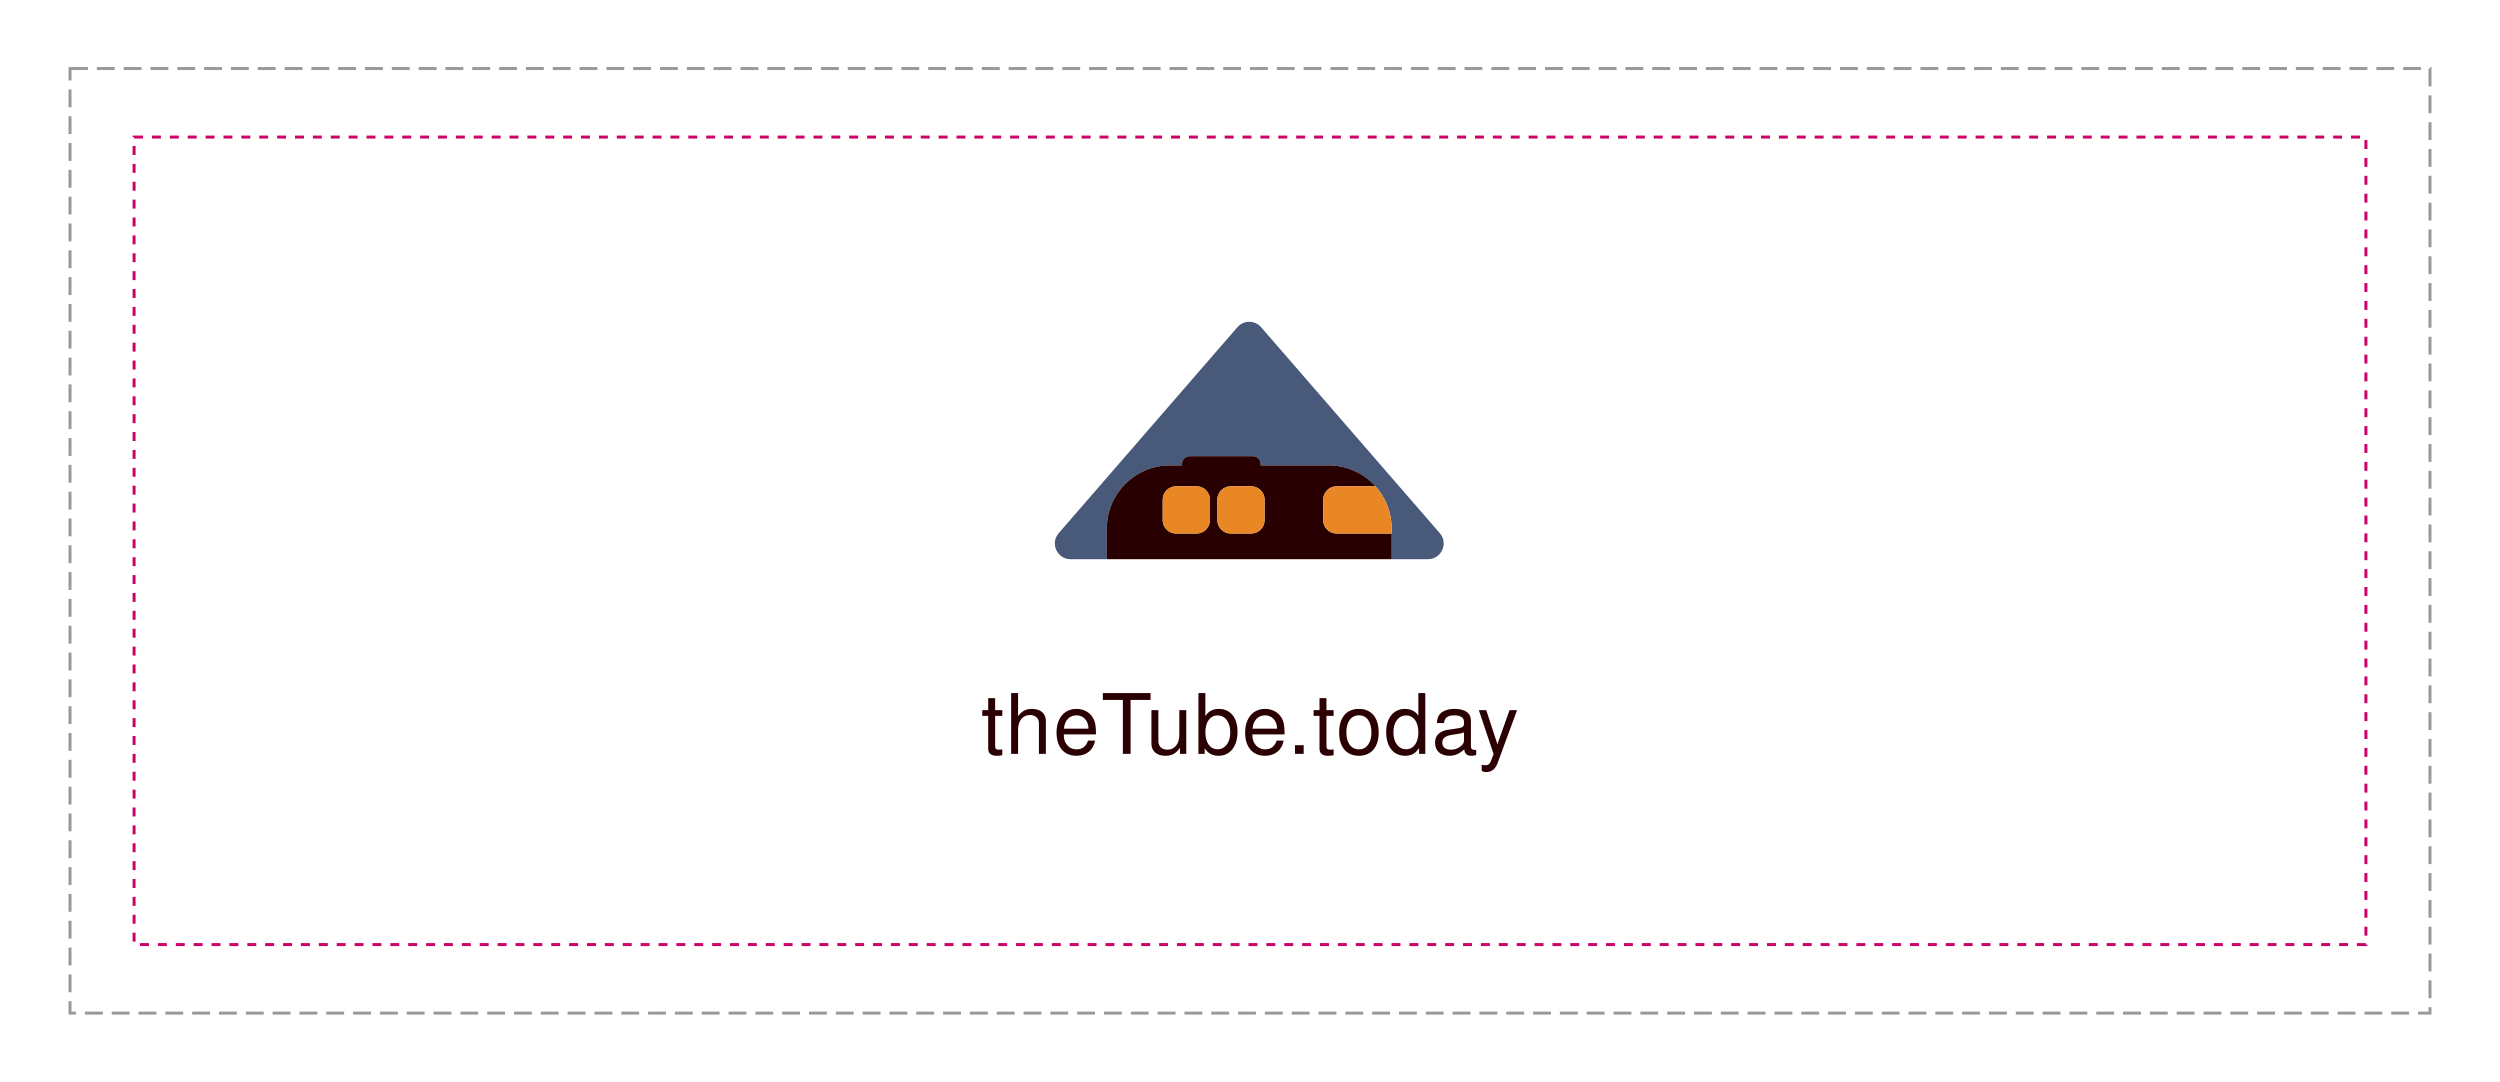
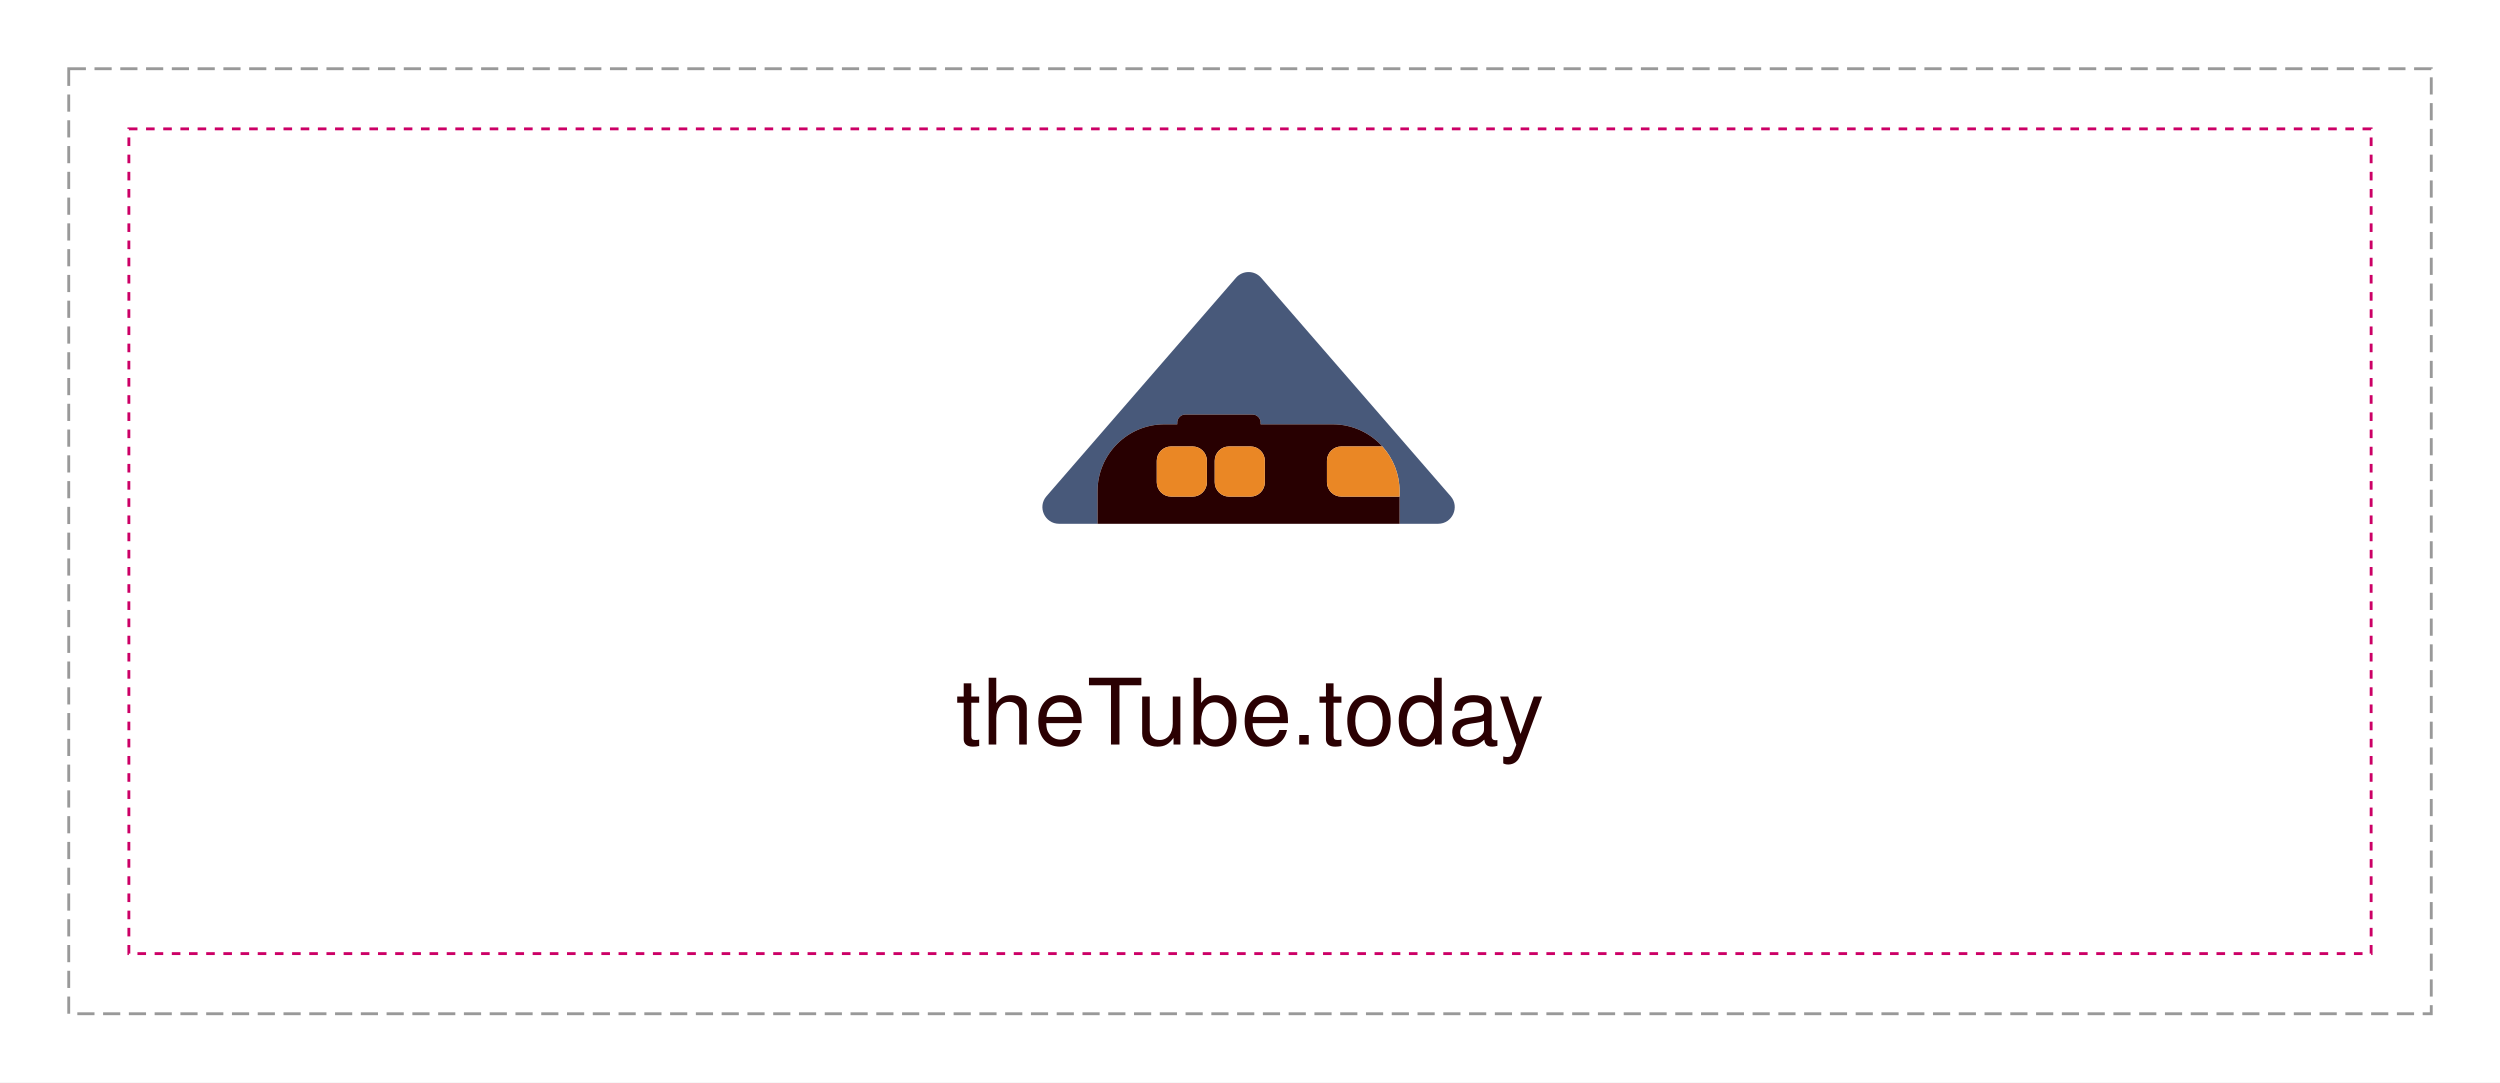
- <svg xmlns="http://www.w3.org/2000/svg" viewBox="0 0 839 363" width="839" height="363">
+ <svg xmlns="http://www.w3.org/2000/svg" viewBox="0 0 873 378" width="873" height="378">
  <defs>
    <style>
      .card-bg { fill: #ffffff; }
-       .bleed-bg { fill: #f5f5f5; }
      .trim-line { fill: none; stroke: #999999; stroke-width: 1; stroke-dasharray: 6 3; }
      .safe-line { fill: none; stroke: #cc0066; stroke-width: 1; stroke-dasharray: 3 3; }
      .logo-house { fill: #48597a; }
      .logo-dark { fill: #280001; }
      .logo-accent { fill: #ea8725; }
      .url-text { 
        font-family: 'Poppins', system-ui, Helvetica, Arial, sans-serif;
-         font-size: 28px;
+         font-size: 32px;
        font-weight: 400;
        fill: #2a0002;
        letter-spacing: 0.5px;
      }
    </style>
  </defs>
-   <rect class="bleed-bg" width="839" height="363" />
-   <rect class="card-bg" width="839" height="363" />
-   <rect class="trim-line" x="23.5" y="23" width="792" height="317" />
-   <rect class="safe-line" x="45" y="46" width="749" height="271" />
-   <g transform="translate(354, 108) scale(0.145)">
+   <rect class="card-bg" width="873" height="378" />
+   <rect class="trim-line" x="24" y="24" width="825" height="330" />
+   <rect class="safe-line" x="45" y="45" width="783" height="288" />
+   <g transform="translate(364, 95) scale(0.16)">
    <path class="logo-house" d="m891.03,489.19l-155.1-178.77-39.29-45.28-167.32-192.86-51.84-59.75c-14.5-16.72-40.45-16.72-54.96,0l-219.16,252.6L8.97,489.19c-20.44,23.55-3.7,60.22,27.48,60.22h83.91v-70.92c0-80.72,65.43-146.15,146.15-146.15h27.86v-3.67c0-9.77,7.92-17.69,17.69-17.69h146.51c9.77,0,17.69,7.92,17.69,17.69v3.67h157.23c43.09,0,81.82,18.65,108.57,48.31,23.36,25.91,37.58,60.21,37.58,97.84v70.92h83.91c31.18,0,47.91-36.66,27.48-60.22Z" />
    <path class="logo-dark" d="m652.31,490.07c-17.26,0-31.25-13.99-31.25-31.25v-46.92c0-17.26,13.99-31.25,31.25-31.25h89.75c-26.75-29.67-65.48-48.31-108.57-48.31h-157.23v-3.67c0-9.77-7.92-17.69-17.69-17.69h-146.51c-9.77,0-17.69,7.92-17.69,17.69v3.67h-27.86c-80.72,0-146.15,65.44-146.15,146.15v70.92h659.29v-59.34h-127.33Zm-293.25-31.25c0,17.26-13.99,31.25-31.25,31.25h-46.92c-17.26,0-31.25-13.99-31.25-31.25v-46.92c0-17.26,13.99-31.25,31.25-31.25h46.92c17.26,0,31.25,13.99,31.25,31.25v46.92Zm126.47,0c0,17.26-13.99,31.25-31.25,31.25h-46.92c-17.26,0-31.25-13.99-31.25-31.25v-46.92c0-17.26,13.99-31.25,31.25-31.25h46.92c17.26,0,31.25,13.99,31.25,31.25v46.92Z" />
    <rect class="logo-accent" x="249.64" y="380.65" width="109.42" height="109.42" rx="31.25" ry="31.25" />
    <rect class="logo-accent" x="376.11" y="380.65" width="109.42" height="109.42" rx="31.25" ry="31.25" />
    <path class="logo-accent" d="m621.06,411.9v46.92c0,17.26,13.99,31.25,31.25,31.25h127.33v-11.58c0-37.63-14.22-71.93-37.58-97.84h-89.75c-17.26,0-31.25,13.99-31.25,31.25Z" />
  </g>
-   <text class="url-text" x="419.5" y="253" text-anchor="middle">theTube.today</text>
+   <text class="url-text" x="436.5" y="260" text-anchor="middle">theTube.today</text>
</svg>
